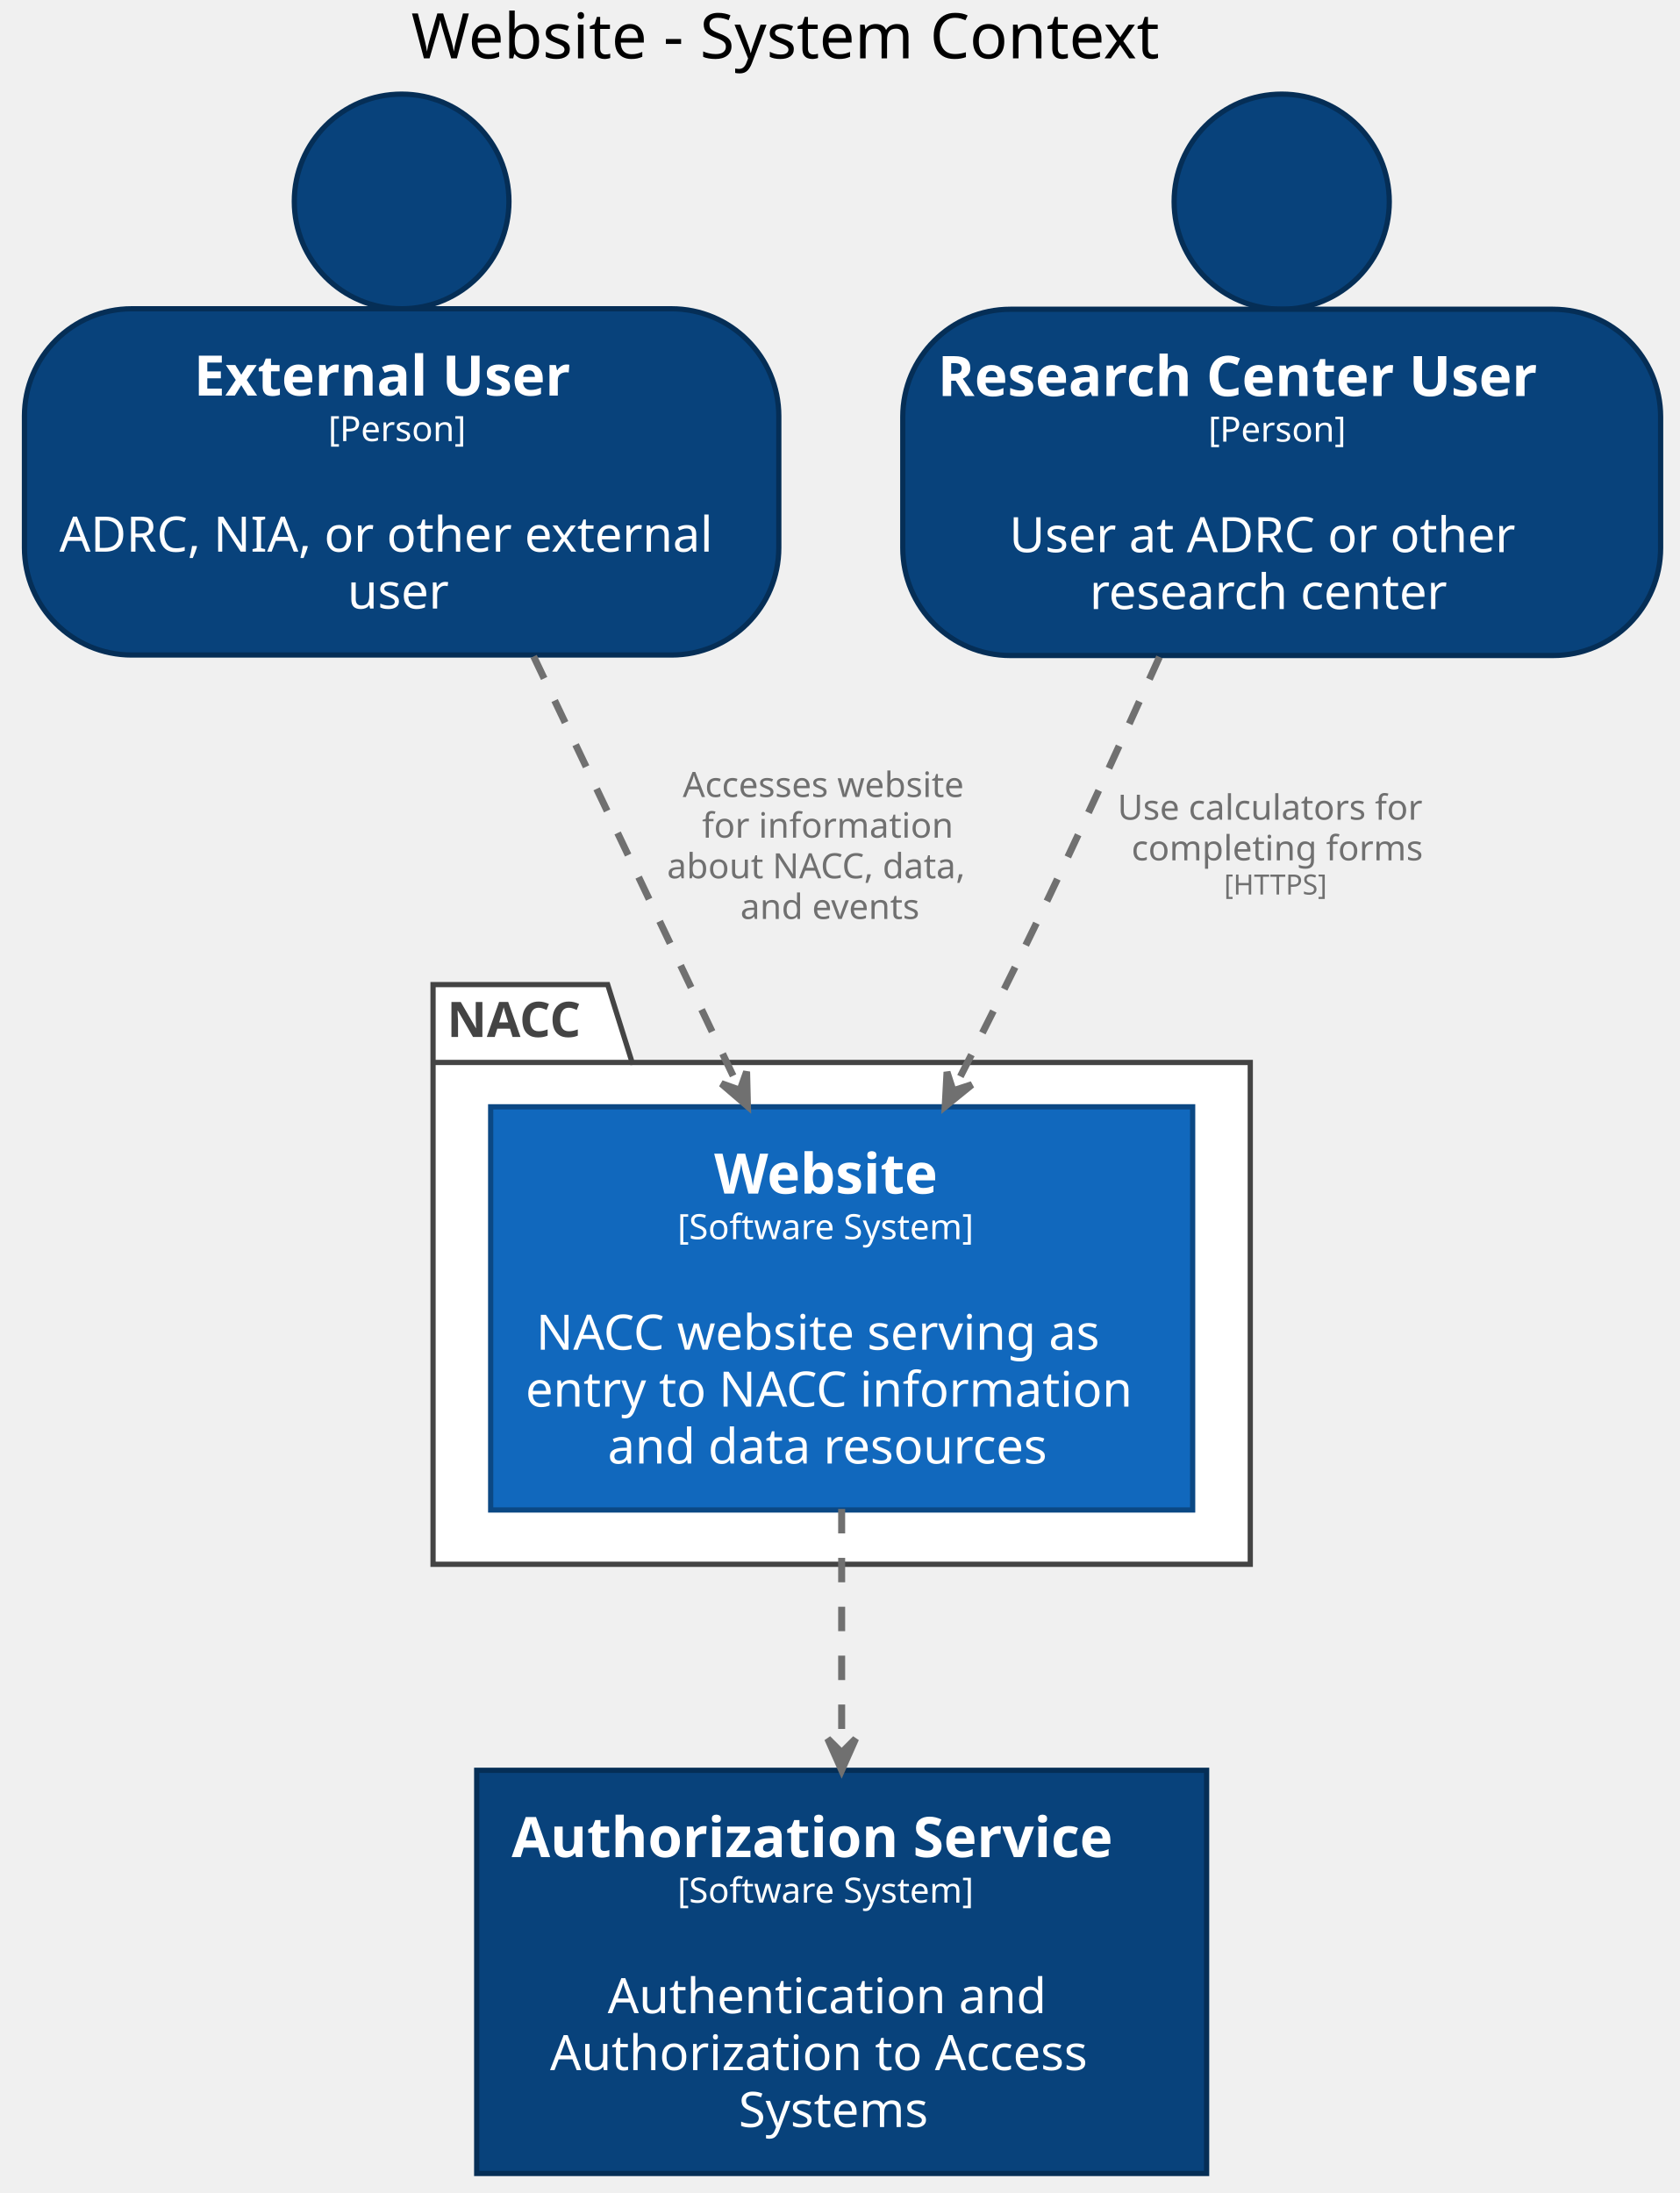
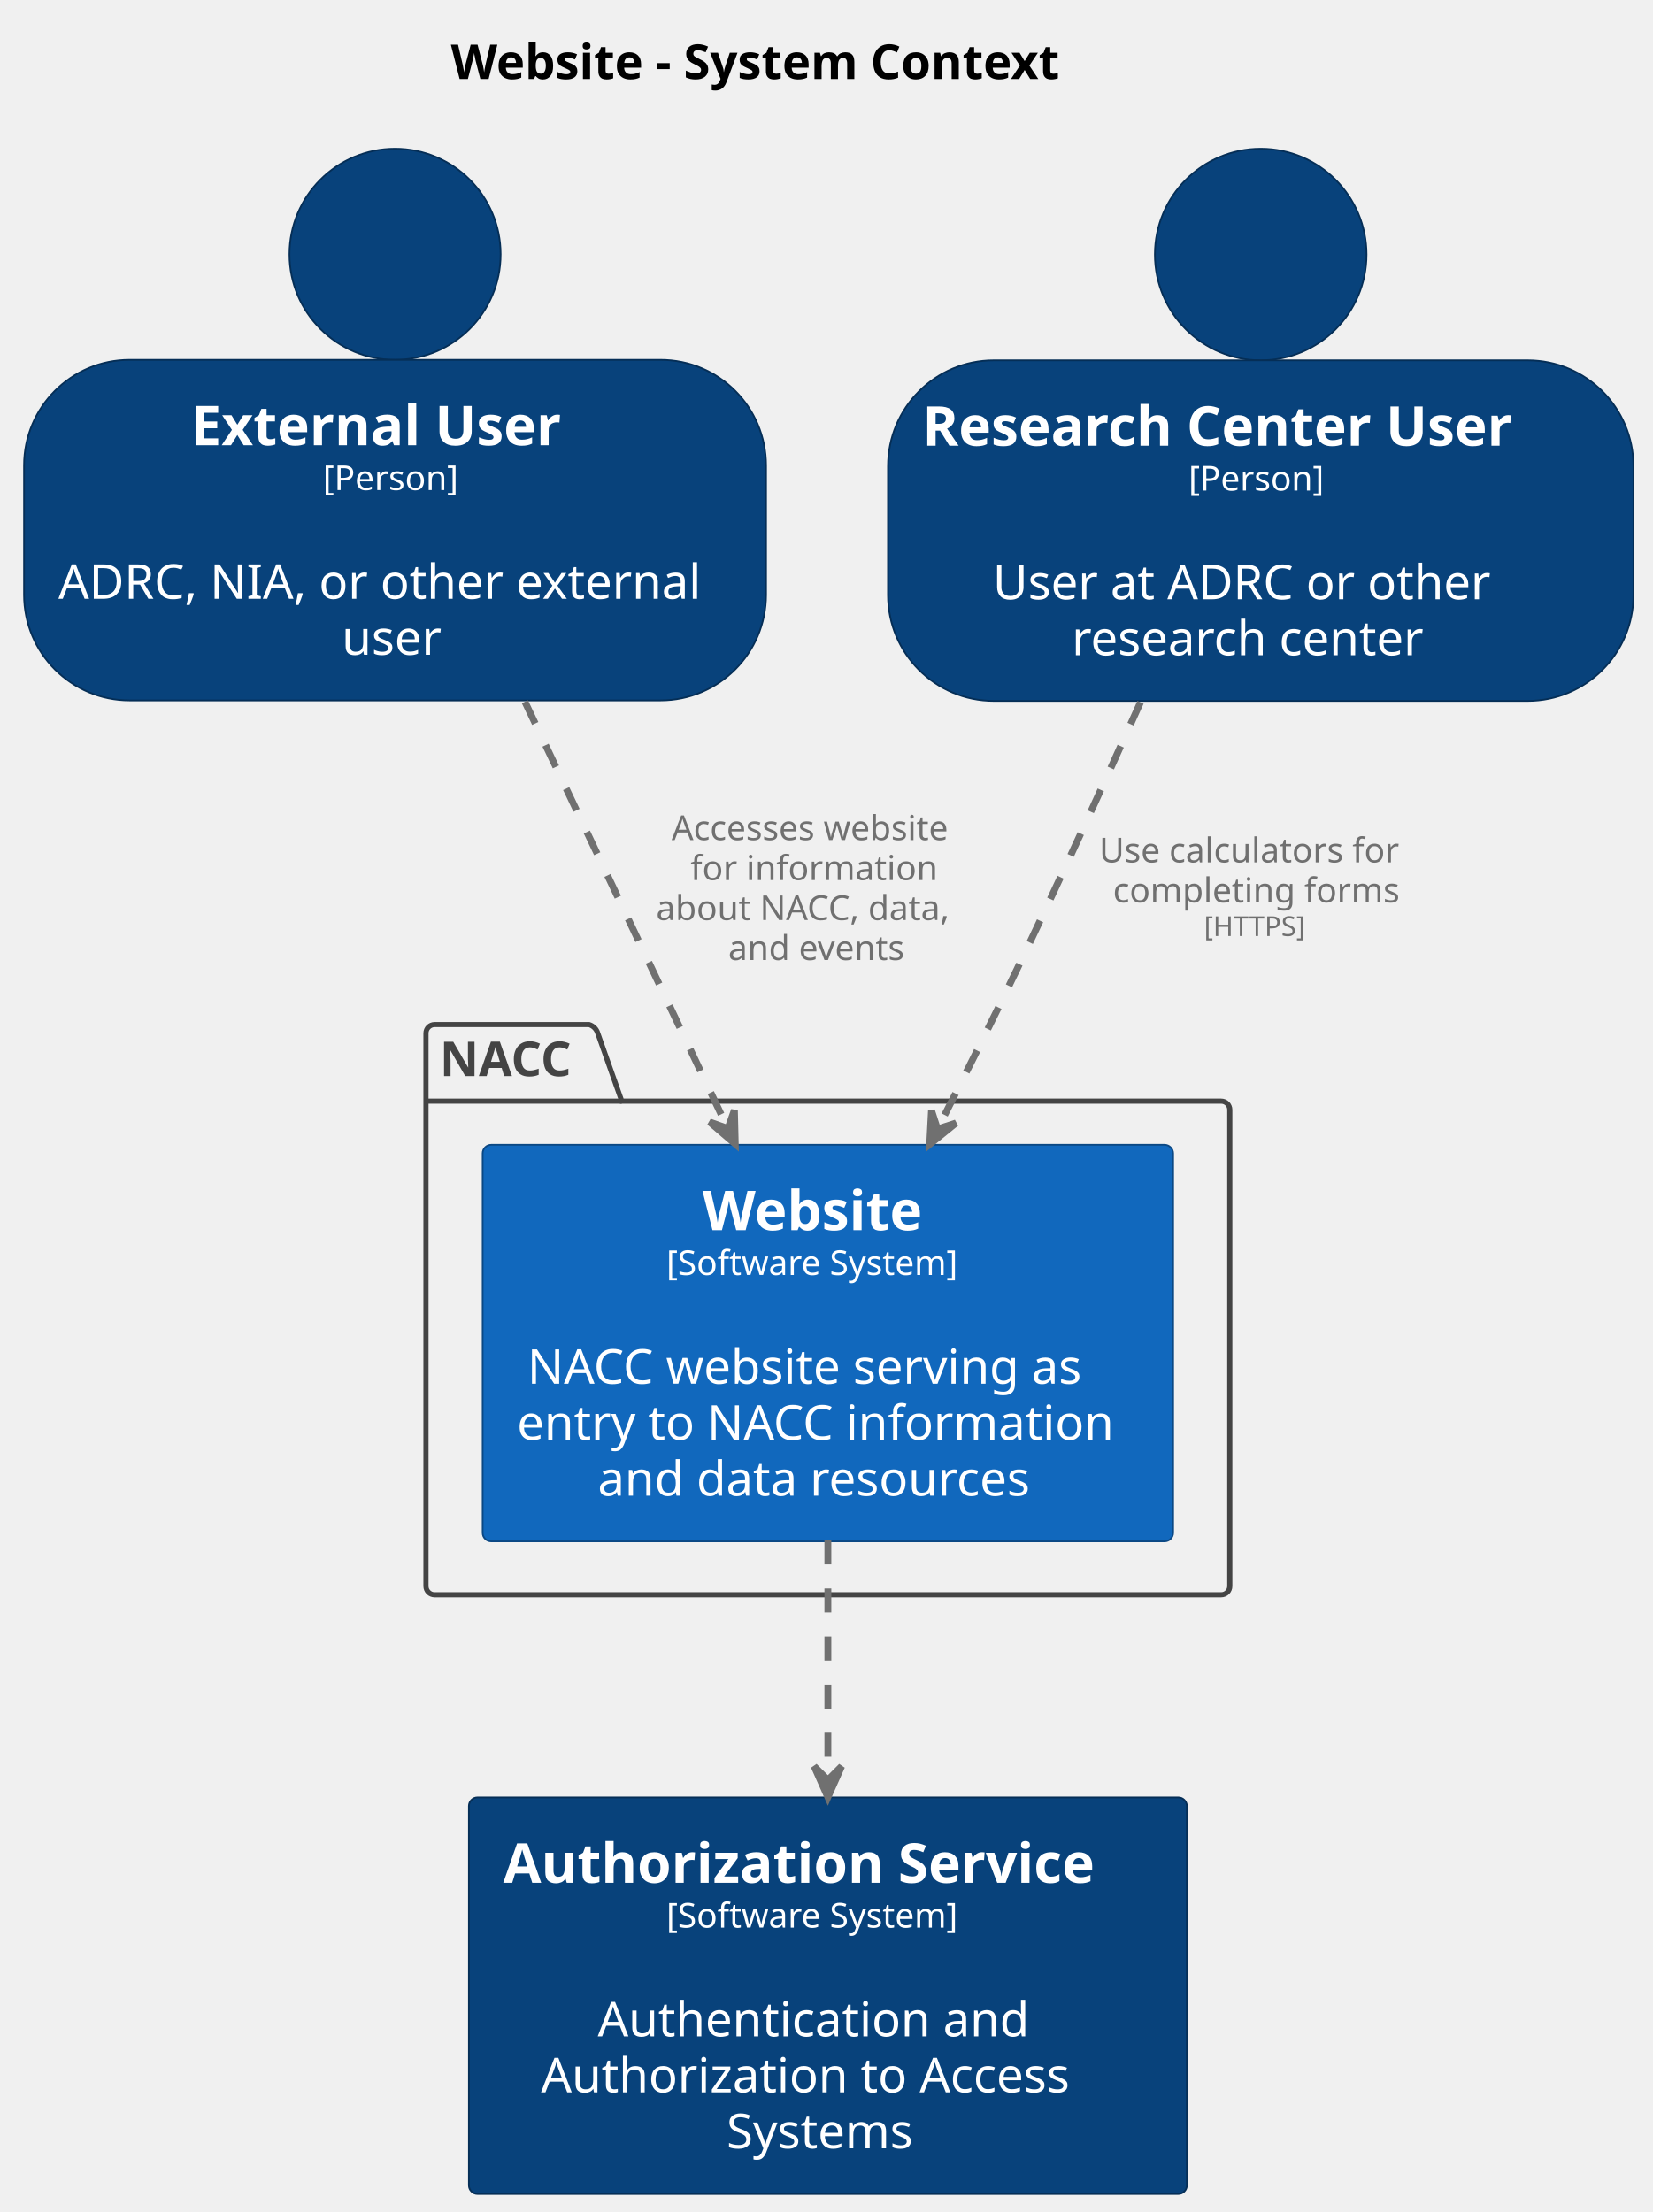
- <svg xmlns="http://www.w3.org/2000/svg" contentScriptType="application/ecmascript" contentStyleType="text/css" height="628px" preserveAspectRatio="none" style="width:481px;height:628px;background:#FFFFFF;" version="1.1" viewBox="0 0 481 628" width="481px" zoomAndPan="magnify">
+ <svg xmlns="http://www.w3.org/2000/svg" contentStyleType="text/css" height="644px" preserveAspectRatio="none" style="width:481px;height:644px;background:#FFFFFF;" version="1.1" viewBox="0 0 481 644" width="481px" zoomAndPan="magnify">
  <defs />
  <g>
-     <text fill="#000000" font-family="sans-serif" font-size="18" lengthAdjust="spacing" textLength="233" x="117.75" y="16.708">Website - System Context</text>
-     <polygon fill="#FFFFFF" points="124,281.953,174,281.953,181,304.25,358,304.25,358,447.953,124,447.953,124,281.953" style="stroke:#444444;stroke-width:1.5;" />
-     <line style="stroke:#444444;stroke-width:1.5;" x1="124" x2="181" y1="304.25" y2="304.25" />
-     <text fill="#444444" font-family="sans-serif" font-size="14" font-weight="bold" lengthAdjust="spacing" textLength="44" x="128" y="296.948">NACC</text>
-     <rect fill="#1168BD" height="115.453" style="stroke:#0B4884;stroke-width:1.5;" width="201" x="140.5" y="316.953" />
-     <text fill="#FFFFFF" font-family="sans-serif" font-size="16" font-weight="bold" lengthAdjust="spacing" textLength="73" x="204.5" y="341.805">Website</text>
-     <text fill="#FFFFFF" font-family="sans-serif" font-size="10" lengthAdjust="spacing" textLength="94" x="194" y="354.86">[Software System]</text>
-     <text fill="#FFFFFF" font-family="sans-serif" font-size="14" lengthAdjust="spacing" textLength="0" x="243" y="370.214" />
-     <text fill="#FFFFFF" font-family="sans-serif" font-size="14" lengthAdjust="spacing" textLength="171" x="153.5" y="386.511">NACC website serving as</text>
-     <text fill="#FFFFFF" font-family="sans-serif" font-size="14" lengthAdjust="spacing" textLength="177" x="150.5" y="402.808">entry to NACC information</text>
-     <text fill="#FFFFFF" font-family="sans-serif" font-size="14" lengthAdjust="spacing" textLength="134" x="174" y="419.104">and data resources</text>
-     <rect fill="#08427B" height="115.453" style="stroke:#052E56;stroke-width:1.5;" width="209" x="136.5" y="506.953" />
-     <text fill="#FFFFFF" font-family="sans-serif" font-size="16" font-weight="bold" lengthAdjust="spacing" textLength="189" x="146.5" y="531.805">Authorization Service</text>
-     <text fill="#FFFFFF" font-family="sans-serif" font-size="10" lengthAdjust="spacing" textLength="94" x="194" y="544.86">[Software System]</text>
-     <text fill="#FFFFFF" font-family="sans-serif" font-size="14" lengthAdjust="spacing" textLength="0" x="243" y="560.214" />
-     <text fill="#FFFFFF" font-family="sans-serif" font-size="14" lengthAdjust="spacing" textLength="130" x="174" y="576.511">Authentication and</text>
-     <text fill="#FFFFFF" font-family="sans-serif" font-size="14" lengthAdjust="spacing" textLength="163" x="157.5" y="592.808">Authorization to Access</text>
-     <text fill="#FFFFFF" font-family="sans-serif" font-size="14" lengthAdjust="spacing" textLength="59" x="211.5" y="609.105">Systems</text>
-     <ellipse cx="115" cy="57.686" fill="#08427B" rx="30.733" ry="30.733" style="stroke:#052E56;stroke-width:1.5;" />
-     <rect fill="#08427B" height="99.156" rx="30.733" ry="30.733" style="stroke:#052E56;stroke-width:1.5;" width="216" x="7" y="88.419" />
-     <text fill="#FFFFFF" font-family="sans-serif" font-size="16" font-weight="bold" lengthAdjust="spacing" textLength="119" x="55.5" y="113.271">External User</text>
-     <text fill="#FFFFFF" font-family="sans-serif" font-size="10" lengthAdjust="spacing" textLength="42" x="94" y="126.326">[Person]</text>
-     <text fill="#FFFFFF" font-family="sans-serif" font-size="14" lengthAdjust="spacing" textLength="0" x="117" y="141.68" />
-     <text fill="#FFFFFF" font-family="sans-serif" font-size="14" lengthAdjust="spacing" textLength="192" x="17" y="157.977">ADRC, NIA, or other external</text>
-     <text fill="#FFFFFF" font-family="sans-serif" font-size="14" lengthAdjust="spacing" textLength="31" x="99.5" y="174.274">user</text>
-     <ellipse cx="367" cy="57.757" fill="#08427B" rx="30.804" ry="30.804" style="stroke:#052E56;stroke-width:1.5;" />
-     <rect fill="#08427B" height="99.156" rx="30.804" ry="30.804" style="stroke:#052E56;stroke-width:1.5;" width="217" x="258.5" y="88.561" />
-     <text fill="#FFFFFF" font-family="sans-serif" font-size="16" font-weight="bold" lengthAdjust="spacing" textLength="197" x="268.5" y="113.413">Research Center User</text>
-     <text fill="#FFFFFF" font-family="sans-serif" font-size="10" lengthAdjust="spacing" textLength="42" x="346" y="126.469">[Person]</text>
-     <text fill="#FFFFFF" font-family="sans-serif" font-size="14" lengthAdjust="spacing" textLength="0" x="369" y="141.822" />
-     <text fill="#FFFFFF" font-family="sans-serif" font-size="14" lengthAdjust="spacing" textLength="152" x="289" y="158.119">User at ADRC or other</text>
-     <text fill="#FFFFFF" font-family="sans-serif" font-size="14" lengthAdjust="spacing" textLength="110" x="312" y="174.416">research center</text>
-     <path d="M241,432.113 C241,454.123 241,479.403 241,501.863 " fill="none" id="Website-to-AuthorizationService" style="stroke:#707070;stroke-width:2.0;stroke-dasharray:7.0,7.0;" />
-     <polygon fill="#707070" points="241,506.903,245,497.903,241,501.903,237,497.903,241,506.903" style="stroke:#707070;stroke-width:2.0;" />
-     <text fill="#000000" font-family="sans-serif" font-size="10" lengthAdjust="spacing" textLength="0" x="245" y="474.235" />
-     <path d="M152.8,187.963 C171.67,227.643 194.15,274.923 211.7,311.823 " fill="none" id="ExternalUser-to-Website" style="stroke:#707070;stroke-width:2.0;stroke-dasharray:7.0,7.0;" />
-     <polygon fill="#707070" points="214.03,316.723,213.784,306.877,211.886,312.206,206.557,310.308,214.03,316.723" style="stroke:#707070;stroke-width:2.0;" />
-     <text fill="#707070" font-family="sans-serif" font-size="10" lengthAdjust="spacing" textLength="84" x="195.5" y="228.235">Accesses website</text>
-     <text fill="#707070" font-family="sans-serif" font-size="10" lengthAdjust="spacing" textLength="73" x="201" y="239.876">for information</text>
-     <text fill="#707070" font-family="sans-serif" font-size="10" lengthAdjust="spacing" textLength="93" x="191" y="251.517">about NACC, data,</text>
-     <text fill="#707070" font-family="sans-serif" font-size="10" lengthAdjust="spacing" textLength="54" x="212" y="263.157">and events</text>
-     <path d="M332,188.123 C320.76,213.153 308.09,240.813 296,265.953 C288.75,281.023 280.69,297.133 273.01,312.173 " fill="none" id="ResearchCenterUser-to-Website" style="stroke:#707070;stroke-width:2.0;stroke-dasharray:7.0,7.0;" />
-     <polygon fill="#707070" points="270.64,316.813,278.29,310.611,272.91,312.358,271.163,306.978,270.64,316.813" style="stroke:#707070;stroke-width:2.0;" />
-     <text fill="#707070" font-family="sans-serif" font-size="10" lengthAdjust="spacing" textLength="90" x="320" y="234.735">Use calculators for</text>
-     <text fill="#707070" font-family="sans-serif" font-size="10" lengthAdjust="spacing" textLength="85" x="324" y="246.376">completing forms</text>
-     <text fill="#707070" font-family="sans-serif" font-size="8" lengthAdjust="spacing" textLength="32" x="350.5" y="256.16">[HTTPS]</text>
+     <rect fill="none" height="26.297" id="_title" style="stroke:none;stroke-width:1.0;" width="215" x="126.25" y="5" />
+     <text fill="#000000" font-family="sans-serif" font-size="14" font-weight="bold" lengthAdjust="spacing" textLength="205" x="131.25" y="22.995">Website - System Context</text>
+     <g id="cluster_NACC">
+       <path d="M126.5,298.297 L171.5,298.297 A3.75,3.75 0 0 1 174,300.797 L181,320.594 L355.5,320.594 A2.5,2.5 0 0 1 358,323.094 L358,461.797 A2.5,2.5 0 0 1 355.5,464.297 L126.5,464.297 A2.5,2.5 0 0 1 124,461.797 L124,300.797 A2.5,2.5 0 0 1 126.5,298.297 " fill="none" style="stroke:#444444;stroke-width:1.5;" />
+       <line style="stroke:#444444;stroke-width:1.5;" x1="124" x2="181" y1="320.594" y2="320.594" />
+       <text fill="#444444" font-family="sans-serif" font-size="14" font-weight="bold" lengthAdjust="spacing" textLength="44" x="128" y="313.292">NACC</text>
+     </g>
+     <g id="elem_Website">
+       <rect fill="#1168BD" height="115.453" rx="2.5" ry="2.5" style="stroke:#0B4884;stroke-width:0.5;" width="201" x="140.5" y="333.297" />
+       <text fill="#FFFFFF" font-family="sans-serif" font-size="16" font-weight="bold" lengthAdjust="spacing" textLength="73" x="204.5" y="358.148">Website</text>
+       <text fill="#FFFFFF" font-family="sans-serif" font-size="10" lengthAdjust="spacing" textLength="94" x="194" y="371.204">[Software System]</text>
+       <text fill="#FFFFFF" font-family="sans-serif" font-size="14" lengthAdjust="spacing" textLength="4" x="239" y="386.558"> </text>
+       <text fill="#FFFFFF" font-family="sans-serif" font-size="14" lengthAdjust="spacing" textLength="171" x="153.5" y="402.854">NACC website serving as</text>
+       <text fill="#FFFFFF" font-family="sans-serif" font-size="14" lengthAdjust="spacing" textLength="177" x="150.5" y="419.151">entry to NACC information</text>
+       <text fill="#FFFFFF" font-family="sans-serif" font-size="14" lengthAdjust="spacing" textLength="134" x="174" y="435.448">and data resources</text>
+     </g>
+     <g id="elem_AuthorizationService">
+       <rect fill="#08427B" height="115.453" rx="2.5" ry="2.5" style="stroke:#052E56;stroke-width:0.5;" width="209" x="136.5" y="523.297" />
+       <text fill="#FFFFFF" font-family="sans-serif" font-size="16" font-weight="bold" lengthAdjust="spacing" textLength="189" x="146.5" y="548.148">Authorization Service</text>
+       <text fill="#FFFFFF" font-family="sans-serif" font-size="10" lengthAdjust="spacing" textLength="94" x="194" y="561.204">[Software System]</text>
+       <text fill="#FFFFFF" font-family="sans-serif" font-size="14" lengthAdjust="spacing" textLength="4" x="239" y="576.558"> </text>
+       <text fill="#FFFFFF" font-family="sans-serif" font-size="14" lengthAdjust="spacing" textLength="130" x="174" y="592.855">Authentication and</text>
+       <text fill="#FFFFFF" font-family="sans-serif" font-size="14" lengthAdjust="spacing" textLength="163" x="157.5" y="609.151">Authorization to Access</text>
+       <text fill="#FFFFFF" font-family="sans-serif" font-size="14" lengthAdjust="spacing" textLength="59" x="211.5" y="625.448">Systems</text>
+     </g>
+     <g id="elem_ExternalUser">
+       <ellipse cx="115" cy="74.03" fill="#08427B" rx="30.733" ry="30.733" style="stroke:#052E56;stroke-width:0.5;" />
+       <rect fill="#08427B" height="99.156" rx="30.733" ry="30.733" style="stroke:#052E56;stroke-width:0.5;" width="216" x="7" y="104.763" />
+       <text fill="#FFFFFF" font-family="sans-serif" font-size="16" font-weight="bold" lengthAdjust="spacing" textLength="119" x="55.5" y="129.615">External User</text>
+       <text fill="#FFFFFF" font-family="sans-serif" font-size="10" lengthAdjust="spacing" textLength="42" x="94" y="142.67">[Person]</text>
+       <text fill="#FFFFFF" font-family="sans-serif" font-size="14" lengthAdjust="spacing" textLength="4" x="113" y="158.024"> </text>
+       <text fill="#FFFFFF" font-family="sans-serif" font-size="14" lengthAdjust="spacing" textLength="192" x="17" y="174.321">ADRC, NIA, or other external</text>
+       <text fill="#FFFFFF" font-family="sans-serif" font-size="14" lengthAdjust="spacing" textLength="31" x="99.5" y="190.618">user</text>
+     </g>
+     <g id="elem_ResearchCenterUser">
+       <ellipse cx="367" cy="74.101" fill="#08427B" rx="30.804" ry="30.804" style="stroke:#052E56;stroke-width:0.5;" />
+       <rect fill="#08427B" height="99.156" rx="30.804" ry="30.804" style="stroke:#052E56;stroke-width:0.5;" width="217" x="258.5" y="104.905" />
+       <text fill="#FFFFFF" font-family="sans-serif" font-size="16" font-weight="bold" lengthAdjust="spacing" textLength="197" x="268.5" y="129.757">Research Center User</text>
+       <text fill="#FFFFFF" font-family="sans-serif" font-size="10" lengthAdjust="spacing" textLength="42" x="346" y="142.812">[Person]</text>
+       <text fill="#FFFFFF" font-family="sans-serif" font-size="14" lengthAdjust="spacing" textLength="4" x="365" y="158.166"> </text>
+       <text fill="#FFFFFF" font-family="sans-serif" font-size="14" lengthAdjust="spacing" textLength="152" x="289" y="174.463">User at ADRC or other</text>
+       <text fill="#FFFFFF" font-family="sans-serif" font-size="14" lengthAdjust="spacing" textLength="110" x="312" y="190.76">research center</text>
+     </g>
+     <g id="link_Website_AuthorizationService">
+       <path d="M241,448.457 C241,470.467 241,495.747 241,518.207 " fill="none" id="Website-to-AuthorizationService" style="stroke:#707070;stroke-width:2.0;stroke-dasharray:7.0,7.0;" />
+       <polygon fill="#707070" points="241,523.247,245,514.247,241,518.247,237,514.247,241,523.247" style="stroke:#707070;stroke-width:2.0;" />
+       <text fill="#000000" font-family="sans-serif" font-size="10" lengthAdjust="spacing" textLength="3" x="242" y="490.579"> </text>
+     </g>
+     <g id="link_ExternalUser_Website">
+       <path d="M152.8,204.307 C171.67,243.987 194.15,291.267 211.7,328.167 " fill="none" id="ExternalUser-to-Website" style="stroke:#707070;stroke-width:2.0;stroke-dasharray:7.0,7.0;" />
+       <polygon fill="#707070" points="214.03,333.067,213.784,323.221,211.886,328.55,206.557,326.652,214.03,333.067" style="stroke:#707070;stroke-width:2.0;" />
+       <text fill="#707070" font-family="sans-serif" font-size="10" lengthAdjust="spacing" textLength="84" x="195.5" y="244.579">Accesses website</text>
+       <text fill="#707070" font-family="sans-serif" font-size="10" lengthAdjust="spacing" textLength="73" x="201" y="256.22">for information</text>
+       <text fill="#707070" font-family="sans-serif" font-size="10" lengthAdjust="spacing" textLength="93" x="191" y="267.86">about NACC, data,</text>
+       <text fill="#707070" font-family="sans-serif" font-size="10" lengthAdjust="spacing" textLength="54" x="212" y="279.501">and events</text>
+     </g>
+     <g id="link_ResearchCenterUser_Website">
+       <path d="M332,204.467 C320.76,229.497 308.09,257.157 296,282.297 C288.75,297.367 280.69,313.477 273.01,328.517 " fill="none" id="ResearchCenterUser-to-Website" style="stroke:#707070;stroke-width:2.0;stroke-dasharray:7.0,7.0;" />
+       <polygon fill="#707070" points="270.64,333.157,278.29,326.954,272.91,328.702,271.163,323.322,270.64,333.157" style="stroke:#707070;stroke-width:2.0;" />
+       <text fill="#707070" font-family="sans-serif" font-size="10" lengthAdjust="spacing" textLength="90" x="320" y="251.079">Use calculators for</text>
+       <text fill="#707070" font-family="sans-serif" font-size="10" lengthAdjust="spacing" textLength="85" x="324" y="262.72">completing forms</text>
+       <text fill="#707070" font-family="sans-serif" font-size="8" lengthAdjust="spacing" textLength="32" x="350.5" y="272.504">[HTTPS]</text>
+     </g>
  </g>
</svg>
